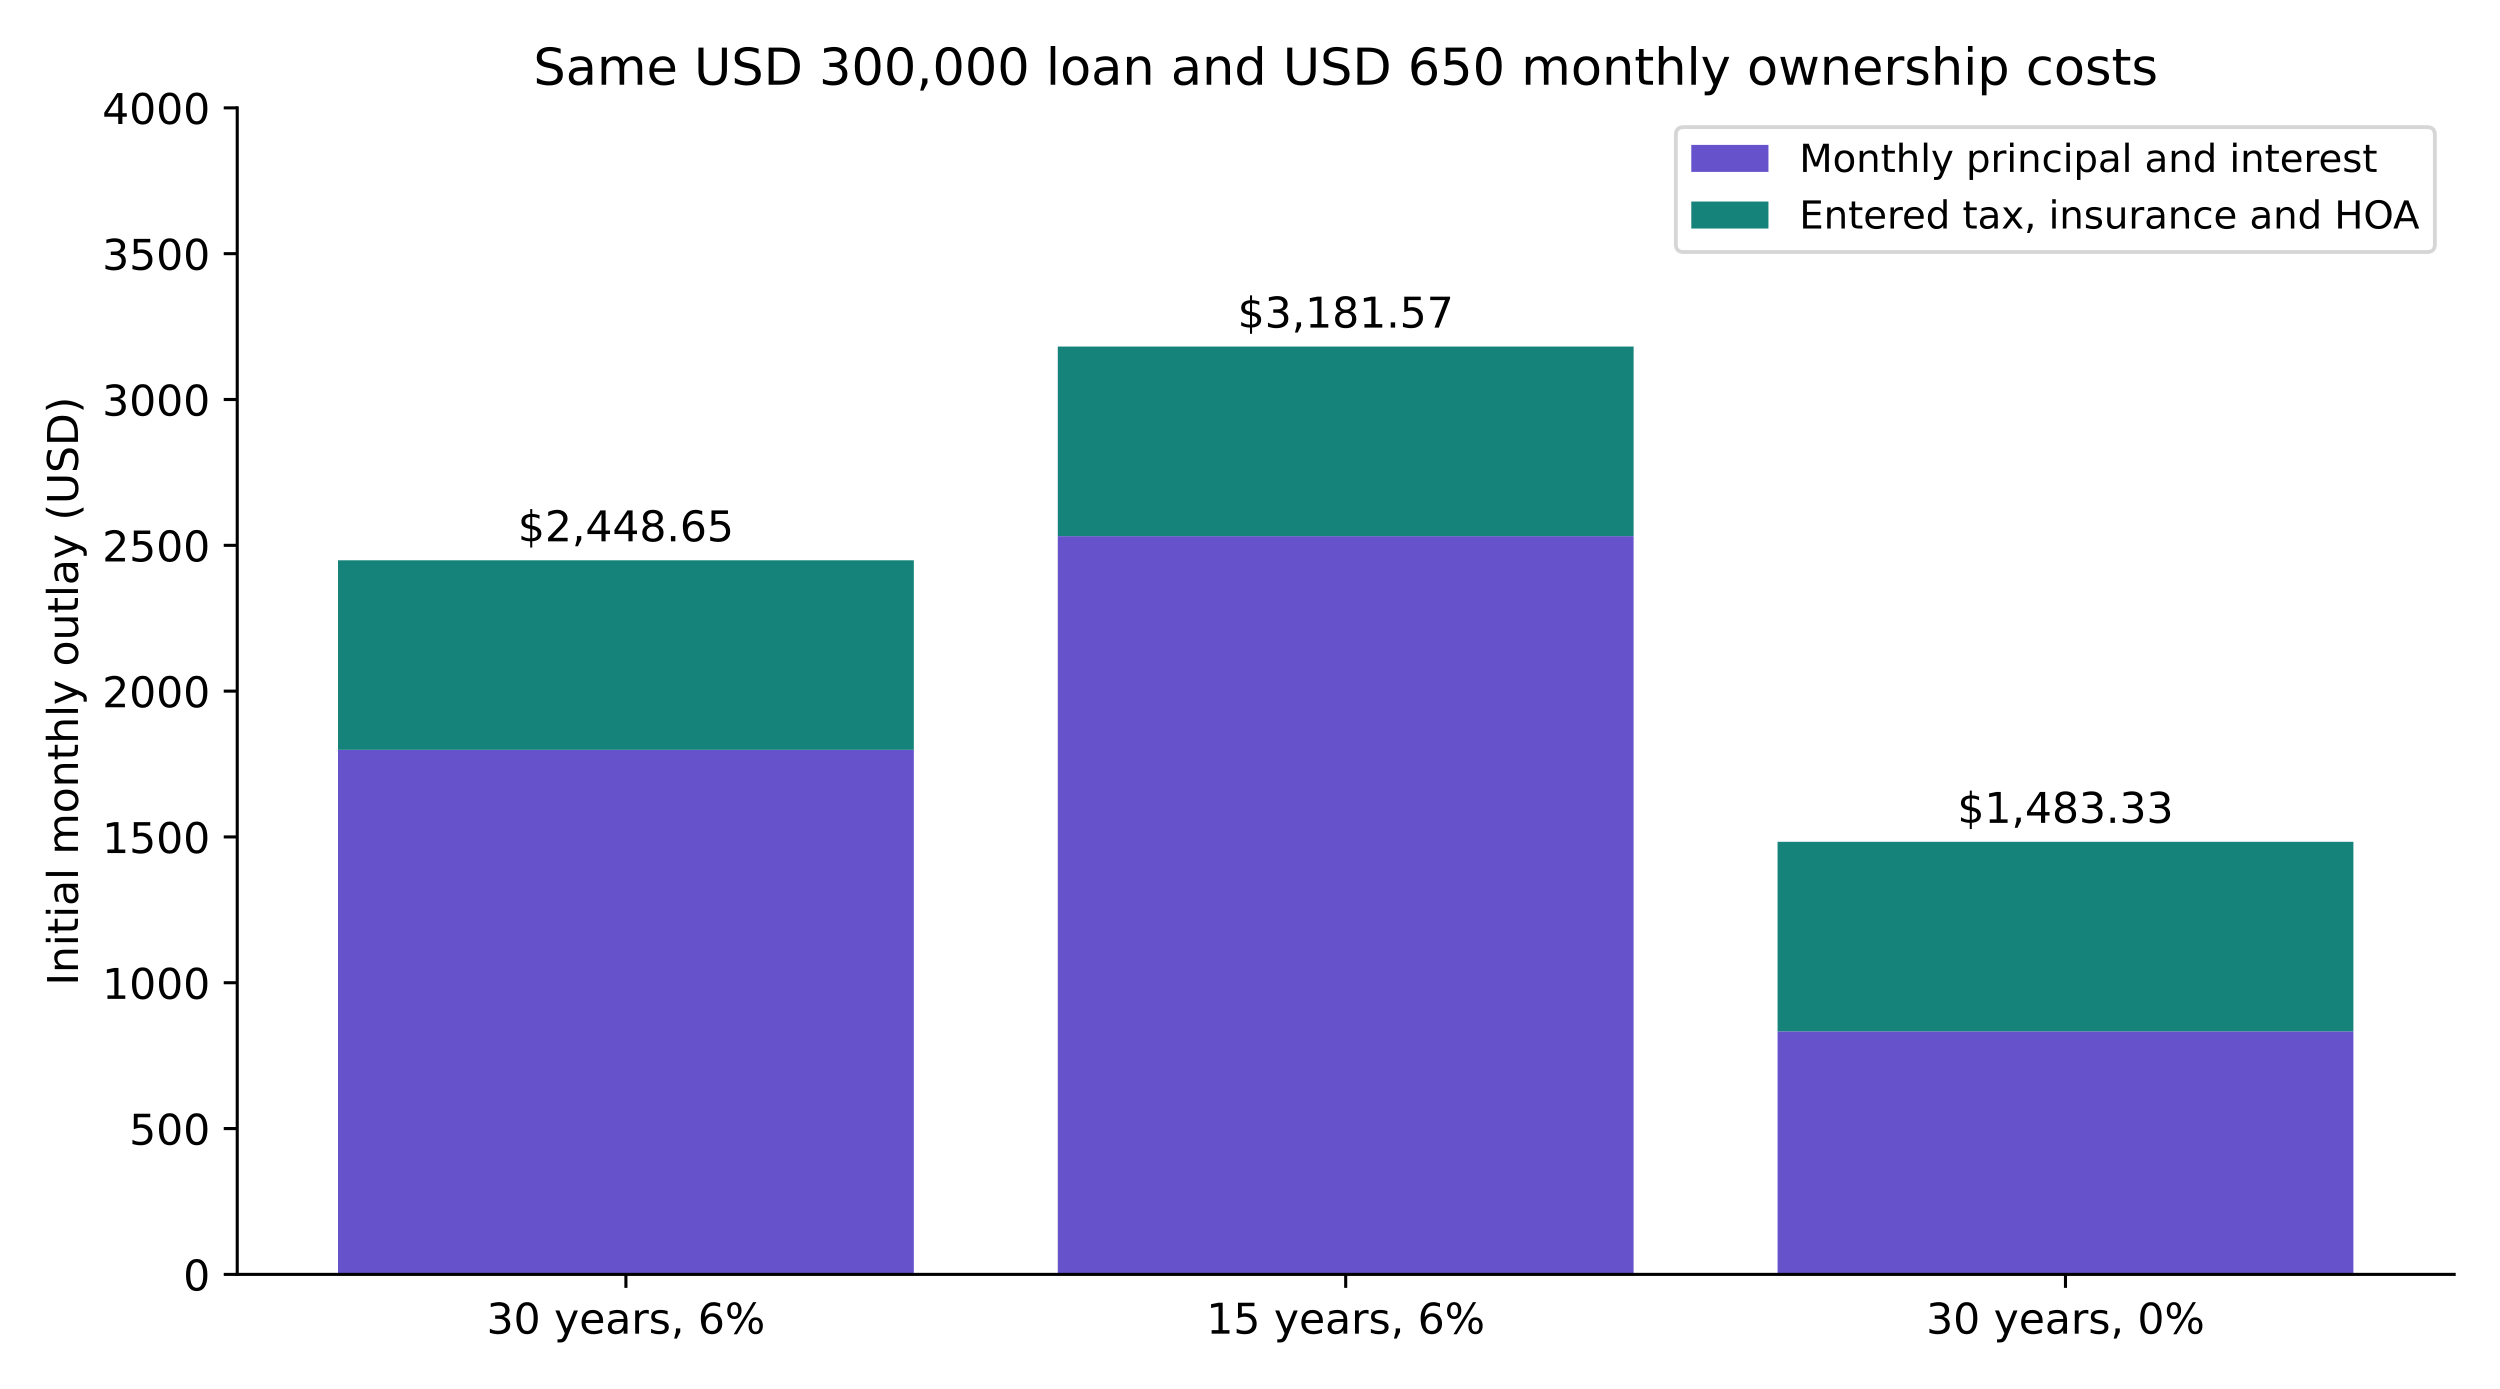
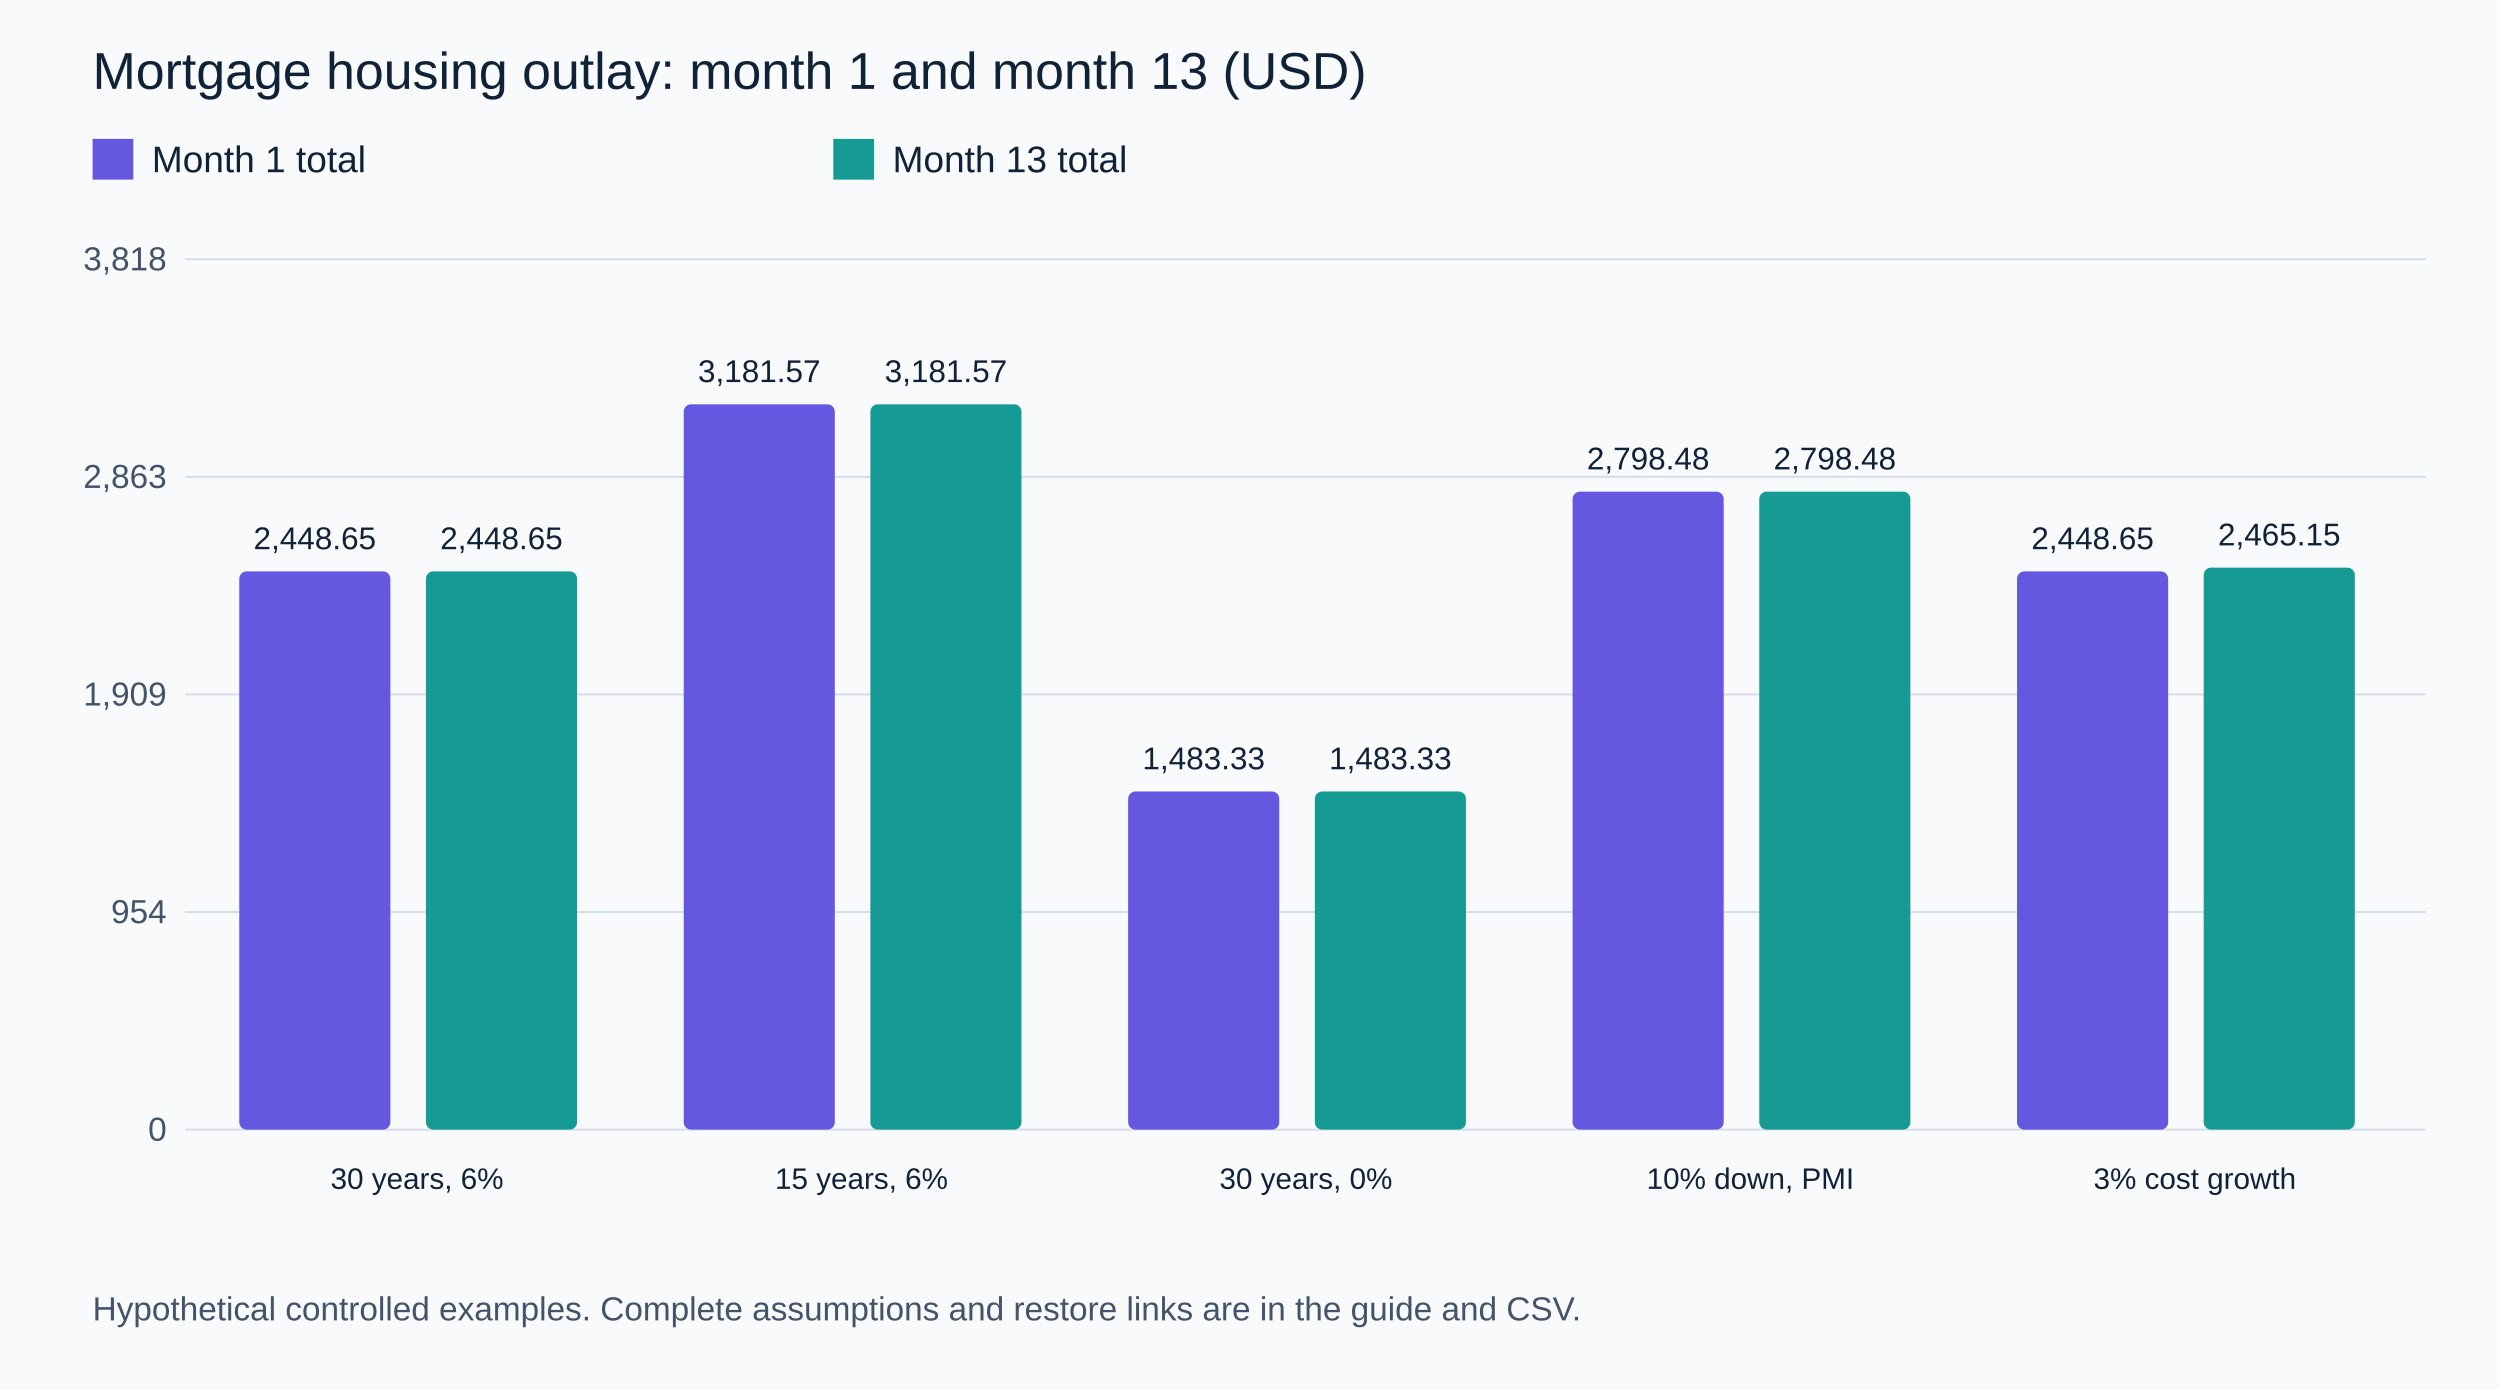
- <svg xmlns="http://www.w3.org/2000/svg" xmlns:xlink="http://www.w3.org/1999/xlink" width="648pt" height="360pt" viewBox="0 0 648 360" version="1.1">
-   <defs>
-     <style type="text/css">*{stroke-linejoin: round; stroke-linecap: butt}</style>
-   </defs>
-   <g id="figure_1">
-     <g id="patch_1">
-       <path d="M 0 360  L 648 360  L 648 0  L 0 0  z " style="fill: #ffffff" />
-     </g>
-     <g id="axes_1">
-       <g id="patch_2">
-         <path d="M 61.49 330.32  L 636.12 330.32  L 636.12 27.96  L 61.49 27.96  z " style="fill: #ffffff" />
-       </g>
-       <g id="patch_3">
-         <path d="M 87.61 330.32  L 236.864 330.32  L 236.864 194.36  L 87.61 194.36  z " clip-path="url(#pebe1119e74)" style="fill: #6653cc" />
-       </g>
-       <g id="patch_4">
-         <path d="M 274.178 330.32  L 423.432 330.32  L 423.432 138.959  L 274.178 138.959  z " clip-path="url(#pebe1119e74)" style="fill: #6653cc" />
-       </g>
-       <g id="patch_5">
-         <path d="M 460.746 330.32  L 610 330.32  L 610 267.328  L 460.746 267.328  z " clip-path="url(#pebe1119e74)" style="fill: #6653cc" />
-       </g>
-       <g id="patch_6">
-         <path d="M 87.61 194.36  L 236.864 194.36  L 236.864 145.226  L 87.61 145.226  z " clip-path="url(#pebe1119e74)" style="fill: #16837b" />
-       </g>
-       <g id="patch_7">
-         <path d="M 274.178 138.959  L 423.432 138.959  L 423.432 89.825  L 274.178 89.825  z " clip-path="url(#pebe1119e74)" style="fill: #16837b" />
-       </g>
-       <g id="patch_8">
-         <path d="M 460.746 267.328  L 610 267.328  L 610 218.195  L 460.746 218.195  z " clip-path="url(#pebe1119e74)" style="fill: #16837b" />
-       </g>
-       <g id="matplotlib.axis_1">
-         <g id="xtick_1">
-           <g id="line2d_1">
-             <defs>
-               <path id="m2cb28dea82" d="M 0 0  L 0 3.5  " style="stroke: #000000; stroke-width: 0.8" />
-             </defs>
-             <g>
-               <use xlink:href="#m2cb28dea82" x="162.237" y="330.32" style="stroke: #000000; stroke-width: 0.8" />
-             </g>
-           </g>
-           <g id="text_1">
-             <text style="font-size: 11px; font-family: 'DejaVu Sans'; text-anchor: middle" x="162.237" y="345.678" transform="rotate(-0 162.2368 345.6783)">30 years, 6%</text>
-           </g>
-         </g>
-         <g id="xtick_2">
-           <g id="line2d_2">
-             <g>
-               <use xlink:href="#m2cb28dea82" x="348.805" y="330.32" style="stroke: #000000; stroke-width: 0.8" />
-             </g>
-           </g>
-           <g id="text_2">
-             <text style="font-size: 11px; font-family: 'DejaVu Sans'; text-anchor: middle" x="348.805" y="345.678" transform="rotate(-0 348.805 345.6783)">15 years, 6%</text>
-           </g>
-         </g>
-         <g id="xtick_3">
-           <g id="line2d_3">
-             <g>
-               <use xlink:href="#m2cb28dea82" x="535.373" y="330.32" style="stroke: #000000; stroke-width: 0.8" />
-             </g>
-           </g>
-           <g id="text_3">
-             <text style="font-size: 11px; font-family: 'DejaVu Sans'; text-anchor: middle" x="535.373" y="345.678" transform="rotate(-0 535.3732 345.6783)">30 years, 0%</text>
-           </g>
-         </g>
-       </g>
-       <g id="matplotlib.axis_2">
-         <g id="ytick_1">
-           <g id="line2d_4">
-             <defs>
-               <path id="m18a6b965a2" d="M 0 0  L -3.5 0  " style="stroke: #000000; stroke-width: 0.8" />
-             </defs>
-             <g>
-               <use xlink:href="#m18a6b965a2" x="61.49" y="330.32" style="stroke: #000000; stroke-width: 0.8" />
-             </g>
-           </g>
-           <g id="text_4">
-             <text style="font-size: 11px; font-family: 'DejaVu Sans'; text-anchor: end" x="54.49" y="334.499" transform="rotate(-0 54.49 334.4991)">0</text>
-           </g>
-         </g>
-         <g id="ytick_2">
-           <g id="line2d_5">
-             <g>
-               <use xlink:href="#m18a6b965a2" x="61.49" y="292.525" style="stroke: #000000; stroke-width: 0.8" />
-             </g>
-           </g>
-           <g id="text_5">
-             <text style="font-size: 11px; font-family: 'DejaVu Sans'; text-anchor: end" x="54.49" y="296.704" transform="rotate(-0 54.49 296.7041)">500</text>
-           </g>
-         </g>
-         <g id="ytick_3">
-           <g id="line2d_6">
-             <g>
-               <use xlink:href="#m18a6b965a2" x="61.49" y="254.73" style="stroke: #000000; stroke-width: 0.8" />
-             </g>
-           </g>
-           <g id="text_6">
-             <text style="font-size: 11px; font-family: 'DejaVu Sans'; text-anchor: end" x="54.49" y="258.909" transform="rotate(-0 54.49 258.9091)">1000</text>
-           </g>
-         </g>
-         <g id="ytick_4">
-           <g id="line2d_7">
-             <g>
-               <use xlink:href="#m18a6b965a2" x="61.49" y="216.935" style="stroke: #000000; stroke-width: 0.8" />
-             </g>
-           </g>
-           <g id="text_7">
-             <text style="font-size: 11px; font-family: 'DejaVu Sans'; text-anchor: end" x="54.49" y="221.114" transform="rotate(-0 54.49 221.1141)">1500</text>
-           </g>
-         </g>
-         <g id="ytick_5">
-           <g id="line2d_8">
-             <g>
-               <use xlink:href="#m18a6b965a2" x="61.49" y="179.14" style="stroke: #000000; stroke-width: 0.8" />
-             </g>
-           </g>
-           <g id="text_8">
-             <text style="font-size: 11px; font-family: 'DejaVu Sans'; text-anchor: end" x="54.49" y="183.319" transform="rotate(-0 54.49 183.3191)">2000</text>
-           </g>
-         </g>
-         <g id="ytick_6">
-           <g id="line2d_9">
-             <g>
-               <use xlink:href="#m18a6b965a2" x="61.49" y="141.345" style="stroke: #000000; stroke-width: 0.8" />
-             </g>
-           </g>
-           <g id="text_9">
-             <text style="font-size: 11px; font-family: 'DejaVu Sans'; text-anchor: end" x="54.49" y="145.524" transform="rotate(-0 54.49 145.5241)">2500</text>
-           </g>
-         </g>
-         <g id="ytick_7">
-           <g id="line2d_10">
-             <g>
-               <use xlink:href="#m18a6b965a2" x="61.49" y="103.55" style="stroke: #000000; stroke-width: 0.8" />
-             </g>
-           </g>
-           <g id="text_10">
-             <text style="font-size: 11px; font-family: 'DejaVu Sans'; text-anchor: end" x="54.49" y="107.729" transform="rotate(-0 54.49 107.7291)">3000</text>
-           </g>
-         </g>
-         <g id="ytick_8">
-           <g id="line2d_11">
-             <g>
-               <use xlink:href="#m18a6b965a2" x="61.49" y="65.755" style="stroke: #000000; stroke-width: 0.8" />
-             </g>
-           </g>
-           <g id="text_11">
-             <text style="font-size: 11px; font-family: 'DejaVu Sans'; text-anchor: end" x="54.49" y="69.934" transform="rotate(-0 54.49 69.93414)">3500</text>
-           </g>
-         </g>
-         <g id="ytick_9">
-           <g id="line2d_12">
-             <g>
-               <use xlink:href="#m18a6b965a2" x="61.49" y="27.96" style="stroke: #000000; stroke-width: 0.8" />
-             </g>
-           </g>
-           <g id="text_12">
-             <text style="font-size: 11px; font-family: 'DejaVu Sans'; text-anchor: end" x="54.49" y="32.139" transform="rotate(-0 54.49 32.13914)">4000</text>
-           </g>
-         </g>
-         <g id="text_13">
-           <text style="font-size: 11px; font-family: 'DejaVu Sans'; text-anchor: middle" x="20.207" y="179.14" transform="rotate(-90 20.20734 179.14)">Initial monthly outlay (USD)</text>
-         </g>
-       </g>
-       <g id="patch_9">
-         <path d="M 61.49 330.32  L 61.49 27.96  " style="fill: none; stroke: #000000; stroke-width: 0.8; stroke-linejoin: miter; stroke-linecap: square" />
-       </g>
-       <g id="patch_10">
-         <path d="M 61.49 330.32  L 636.12 330.32  " style="fill: none; stroke: #000000; stroke-width: 0.8; stroke-linejoin: miter; stroke-linecap: square" />
-       </g>
-       <g id="text_14">
-         <text style="font-size: 11px; font-family: 'DejaVu Sans'; text-anchor: middle" x="162.237" y="140.313" transform="rotate(-0 162.2368 140.3131)">$2,448.65</text>
-       </g>
-       <g id="text_15">
-         <text style="font-size: 11px; font-family: 'DejaVu Sans'; text-anchor: middle" x="348.805" y="84.912" transform="rotate(-0 348.805 84.91174)">$3,181.57</text>
-       </g>
-       <g id="text_16">
-         <text style="font-size: 11px; font-family: 'DejaVu Sans'; text-anchor: middle" x="535.373" y="213.281" transform="rotate(-0 535.3732 213.2815)">$1,483.33</text>
-       </g>
-       <g id="text_17">
-         <text style="font-size: 13.2px; font-family: 'DejaVu Sans'; text-anchor: middle" x="348.805" y="21.96" transform="rotate(-0 348.805 21.96)">Same USD 300,000 loan and USD 650 monthly ownership costs</text>
-       </g>
-       <g id="legend_1">
-         <g id="patch_11">
-           <path d="M 436.382 65.316  L 629.12 65.316  Q 631.12 65.316 631.12 63.316  L 631.12 34.96  Q 631.12 32.96 629.12 32.96  L 436.382 32.96  Q 434.382 32.96 434.382 34.96  L 434.382 63.316  Q 434.382 65.316 436.382 65.316  z " style="fill: #ffffff; opacity: 0.8; stroke: #cccccc; stroke-linejoin: miter" />
-         </g>
-         <g id="patch_12">
-           <path d="M 438.382 44.558  L 458.382 44.558  L 458.382 37.558  L 438.382 37.558  z " style="fill: #6653cc" />
-         </g>
-         <g id="text_18">
-           <text style="font-size: 10px; font-family: 'DejaVu Sans'; text-anchor: start" x="466.382" y="44.558" transform="rotate(-0 466.3825 44.55844)">Monthly principal and interest</text>
-         </g>
-         <g id="patch_13">
-           <path d="M 438.382 59.237  L 458.382 59.237  L 458.382 52.237  L 438.382 52.237  z " style="fill: #16837b" />
-         </g>
-         <g id="text_19">
-           <text style="font-size: 10px; font-family: 'DejaVu Sans'; text-anchor: start" x="466.382" y="59.237" transform="rotate(-0 466.3825 59.23656)">Entered tax, insurance and HOA</text>
-         </g>
-       </g>
-     </g>
-   </g>
-   <defs>
-     <clipPath id="pebe1119e74">
-       <rect x="61.49" y="27.96" width="574.63" height="302.36" />
-     </clipPath>
-   </defs>
+ <svg xmlns="http://www.w3.org/2000/svg" width="1350" height="750" viewBox="0 0 1350 750" role="img" aria-labelledby="title desc">
+   <rect width="1350" height="750" fill="#f8fafc" />
+   <text x="50" y="48" font-family="Arial,sans-serif" font-size="28" fill="#102238">Mortgage housing outlay: month 1 and month 13 (USD)</text>
+   <rect x="50" y="75" width="22" height="22" fill="#6557df" />
+   <text x="82" y="93" font-family="Arial,sans-serif" font-size="20" fill="#102238">Month 1 total</text>
+   <rect x="450" y="75" width="22" height="22" fill="#169b94" />
+   <text x="482" y="93" font-family="Arial,sans-serif" font-size="20" fill="#102238">Month 13 total</text>
+   <line x1="100" x2="1310" y1="610.0" y2="610.0" stroke="#d3dce8" />
+   <text x="90" y="616.0" text-anchor="end" font-family="Arial,sans-serif" font-size="18" fill="#42536a">0</text>
+   <line x1="100" x2="1310" y1="492.5" y2="492.5" stroke="#d3dce8" />
+   <text x="90" y="498.5" text-anchor="end" font-family="Arial,sans-serif" font-size="18" fill="#42536a">954</text>
+   <line x1="100" x2="1310" y1="375.0" y2="375.0" stroke="#d3dce8" />
+   <text x="90" y="381.0" text-anchor="end" font-family="Arial,sans-serif" font-size="18" fill="#42536a">1,909</text>
+   <line x1="100" x2="1310" y1="257.5" y2="257.5" stroke="#d3dce8" />
+   <text x="90" y="263.5" text-anchor="end" font-family="Arial,sans-serif" font-size="18" fill="#42536a">2,863</text>
+   <line x1="100" x2="1310" y1="140.0" y2="140.0" stroke="#d3dce8" />
+   <text x="90" y="146.0" text-anchor="end" font-family="Arial,sans-serif" font-size="18" fill="#42536a">3,818</text>
+   <rect x="129.2" y="308.559" width="81.6" height="301.441" rx="4" fill="#6557df" />
+   <text x="170.0" y="296.559" text-anchor="middle" font-family="Arial,sans-serif" font-size="17" fill="#102238">2,448.65</text>
+   <rect x="230.0" y="308.559" width="81.6" height="301.441" rx="4" fill="#169b94" />
+   <text x="270.8" y="296.559" text-anchor="middle" font-family="Arial,sans-serif" font-size="17" fill="#102238">2,448.65</text>
+   <text x="225.2" y="642" text-anchor="middle" font-family="Arial,sans-serif" font-size="16" fill="#102238">30 years, 6%</text>
+   <rect x="369.2" y="218.333" width="81.6" height="391.667" rx="4" fill="#6557df" />
+   <text x="410.0" y="206.333" text-anchor="middle" font-family="Arial,sans-serif" font-size="17" fill="#102238">3,181.57</text>
+   <rect x="470.0" y="218.333" width="81.6" height="391.667" rx="4" fill="#169b94" />
+   <text x="510.8" y="206.333" text-anchor="middle" font-family="Arial,sans-serif" font-size="17" fill="#102238">3,181.57</text>
+   <text x="465.2" y="642" text-anchor="middle" font-family="Arial,sans-serif" font-size="16" fill="#102238">15 years, 6%</text>
+   <rect x="609.2" y="427.395" width="81.6" height="182.605" rx="4" fill="#6557df" />
+   <text x="650.0" y="415.395" text-anchor="middle" font-family="Arial,sans-serif" font-size="17" fill="#102238">1,483.33</text>
+   <rect x="710.0" y="427.395" width="81.6" height="182.605" rx="4" fill="#169b94" />
+   <text x="750.8" y="415.395" text-anchor="middle" font-family="Arial,sans-serif" font-size="17" fill="#102238">1,483.33</text>
+   <text x="705.2" y="642" text-anchor="middle" font-family="Arial,sans-serif" font-size="16" fill="#102238">30 years, 0%</text>
+   <rect x="849.2" y="265.493" width="81.6" height="344.507" rx="4" fill="#6557df" />
+   <text x="890.0" y="253.493" text-anchor="middle" font-family="Arial,sans-serif" font-size="17" fill="#102238">2,798.48</text>
+   <rect x="950.0" y="265.493" width="81.6" height="344.507" rx="4" fill="#169b94" />
+   <text x="990.8" y="253.493" text-anchor="middle" font-family="Arial,sans-serif" font-size="17" fill="#102238">2,798.48</text>
+   <text x="945.2" y="642" text-anchor="middle" font-family="Arial,sans-serif" font-size="16" fill="#102238">10% down, PMI</text>
+   <rect x="1089.2" y="308.559" width="81.6" height="301.441" rx="4" fill="#6557df" />
+   <text x="1130.0" y="296.559" text-anchor="middle" font-family="Arial,sans-serif" font-size="17" fill="#102238">2,448.65</text>
+   <rect x="1190.0" y="306.528" width="81.6" height="303.472" rx="4" fill="#169b94" />
+   <text x="1230.8" y="294.528" text-anchor="middle" font-family="Arial,sans-serif" font-size="17" fill="#102238">2,465.15</text>
+   <text x="1185.2" y="642" text-anchor="middle" font-family="Arial,sans-serif" font-size="16" fill="#102238">3% cost growth</text>
+   <text x="50" y="713" font-family="Arial,sans-serif" font-size="18" fill="#42536a">Hypothetical controlled examples. Complete assumptions and restore links are in the guide and CSV.</text>
</svg>
